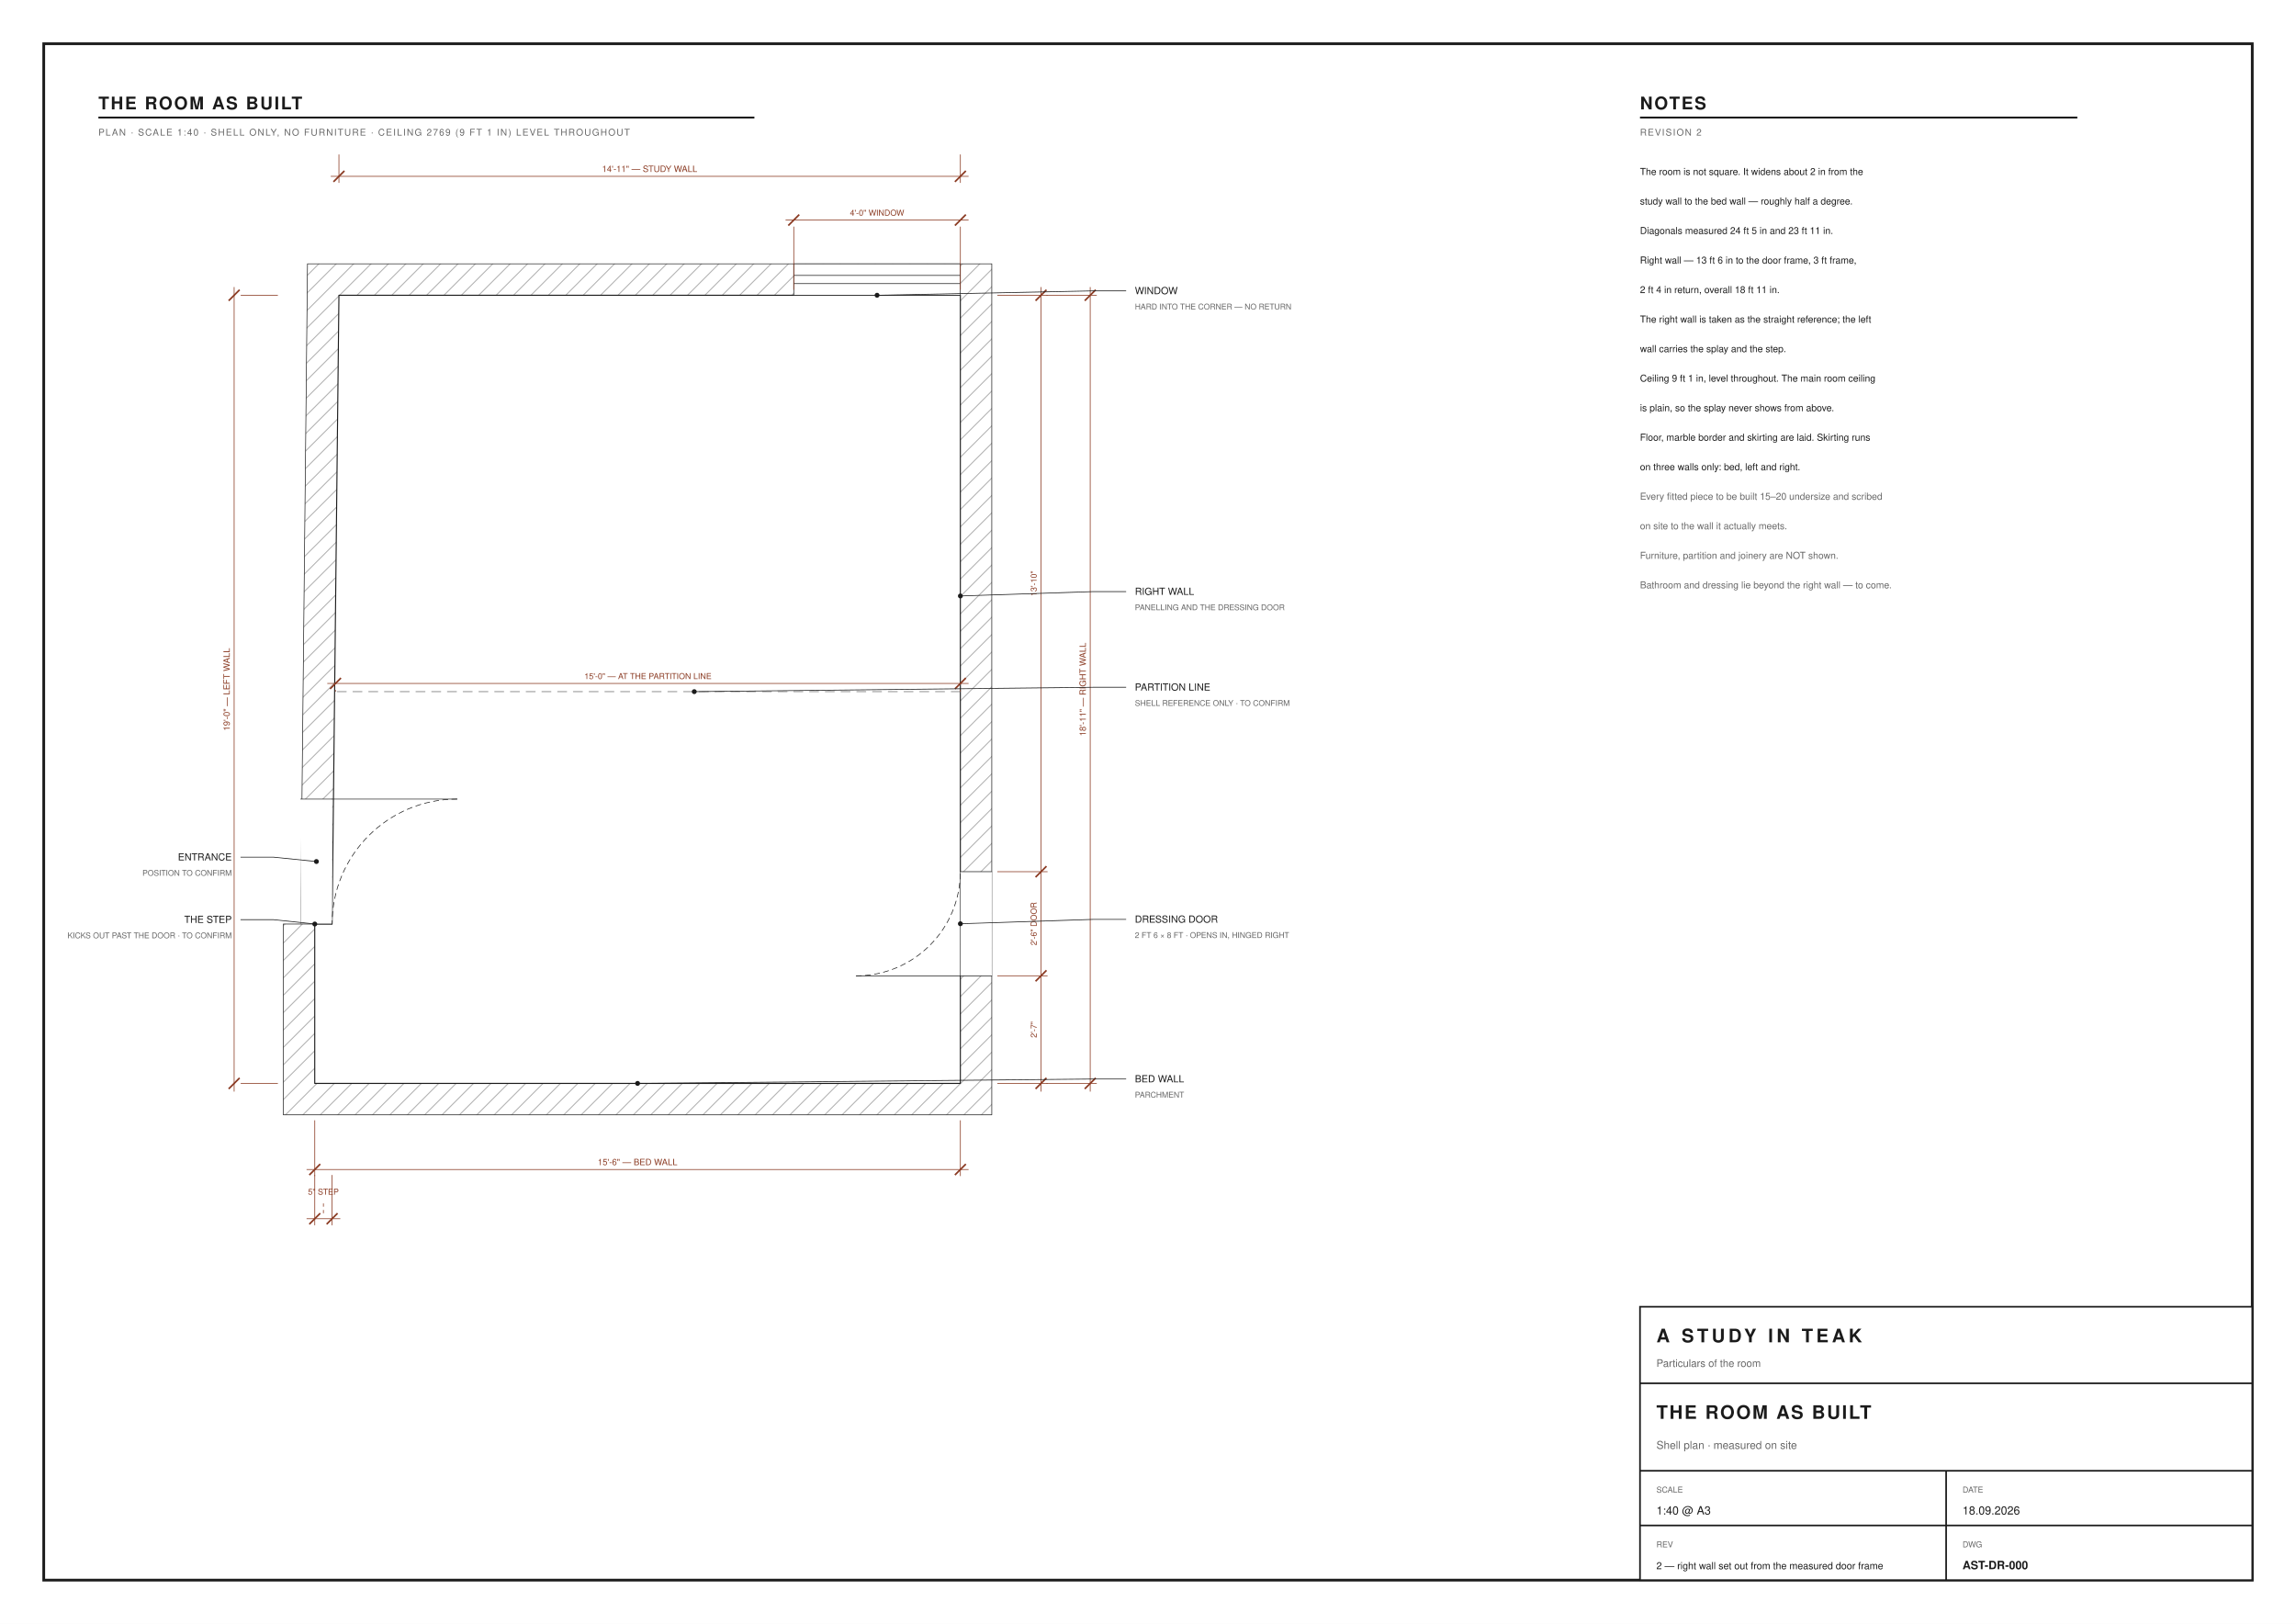
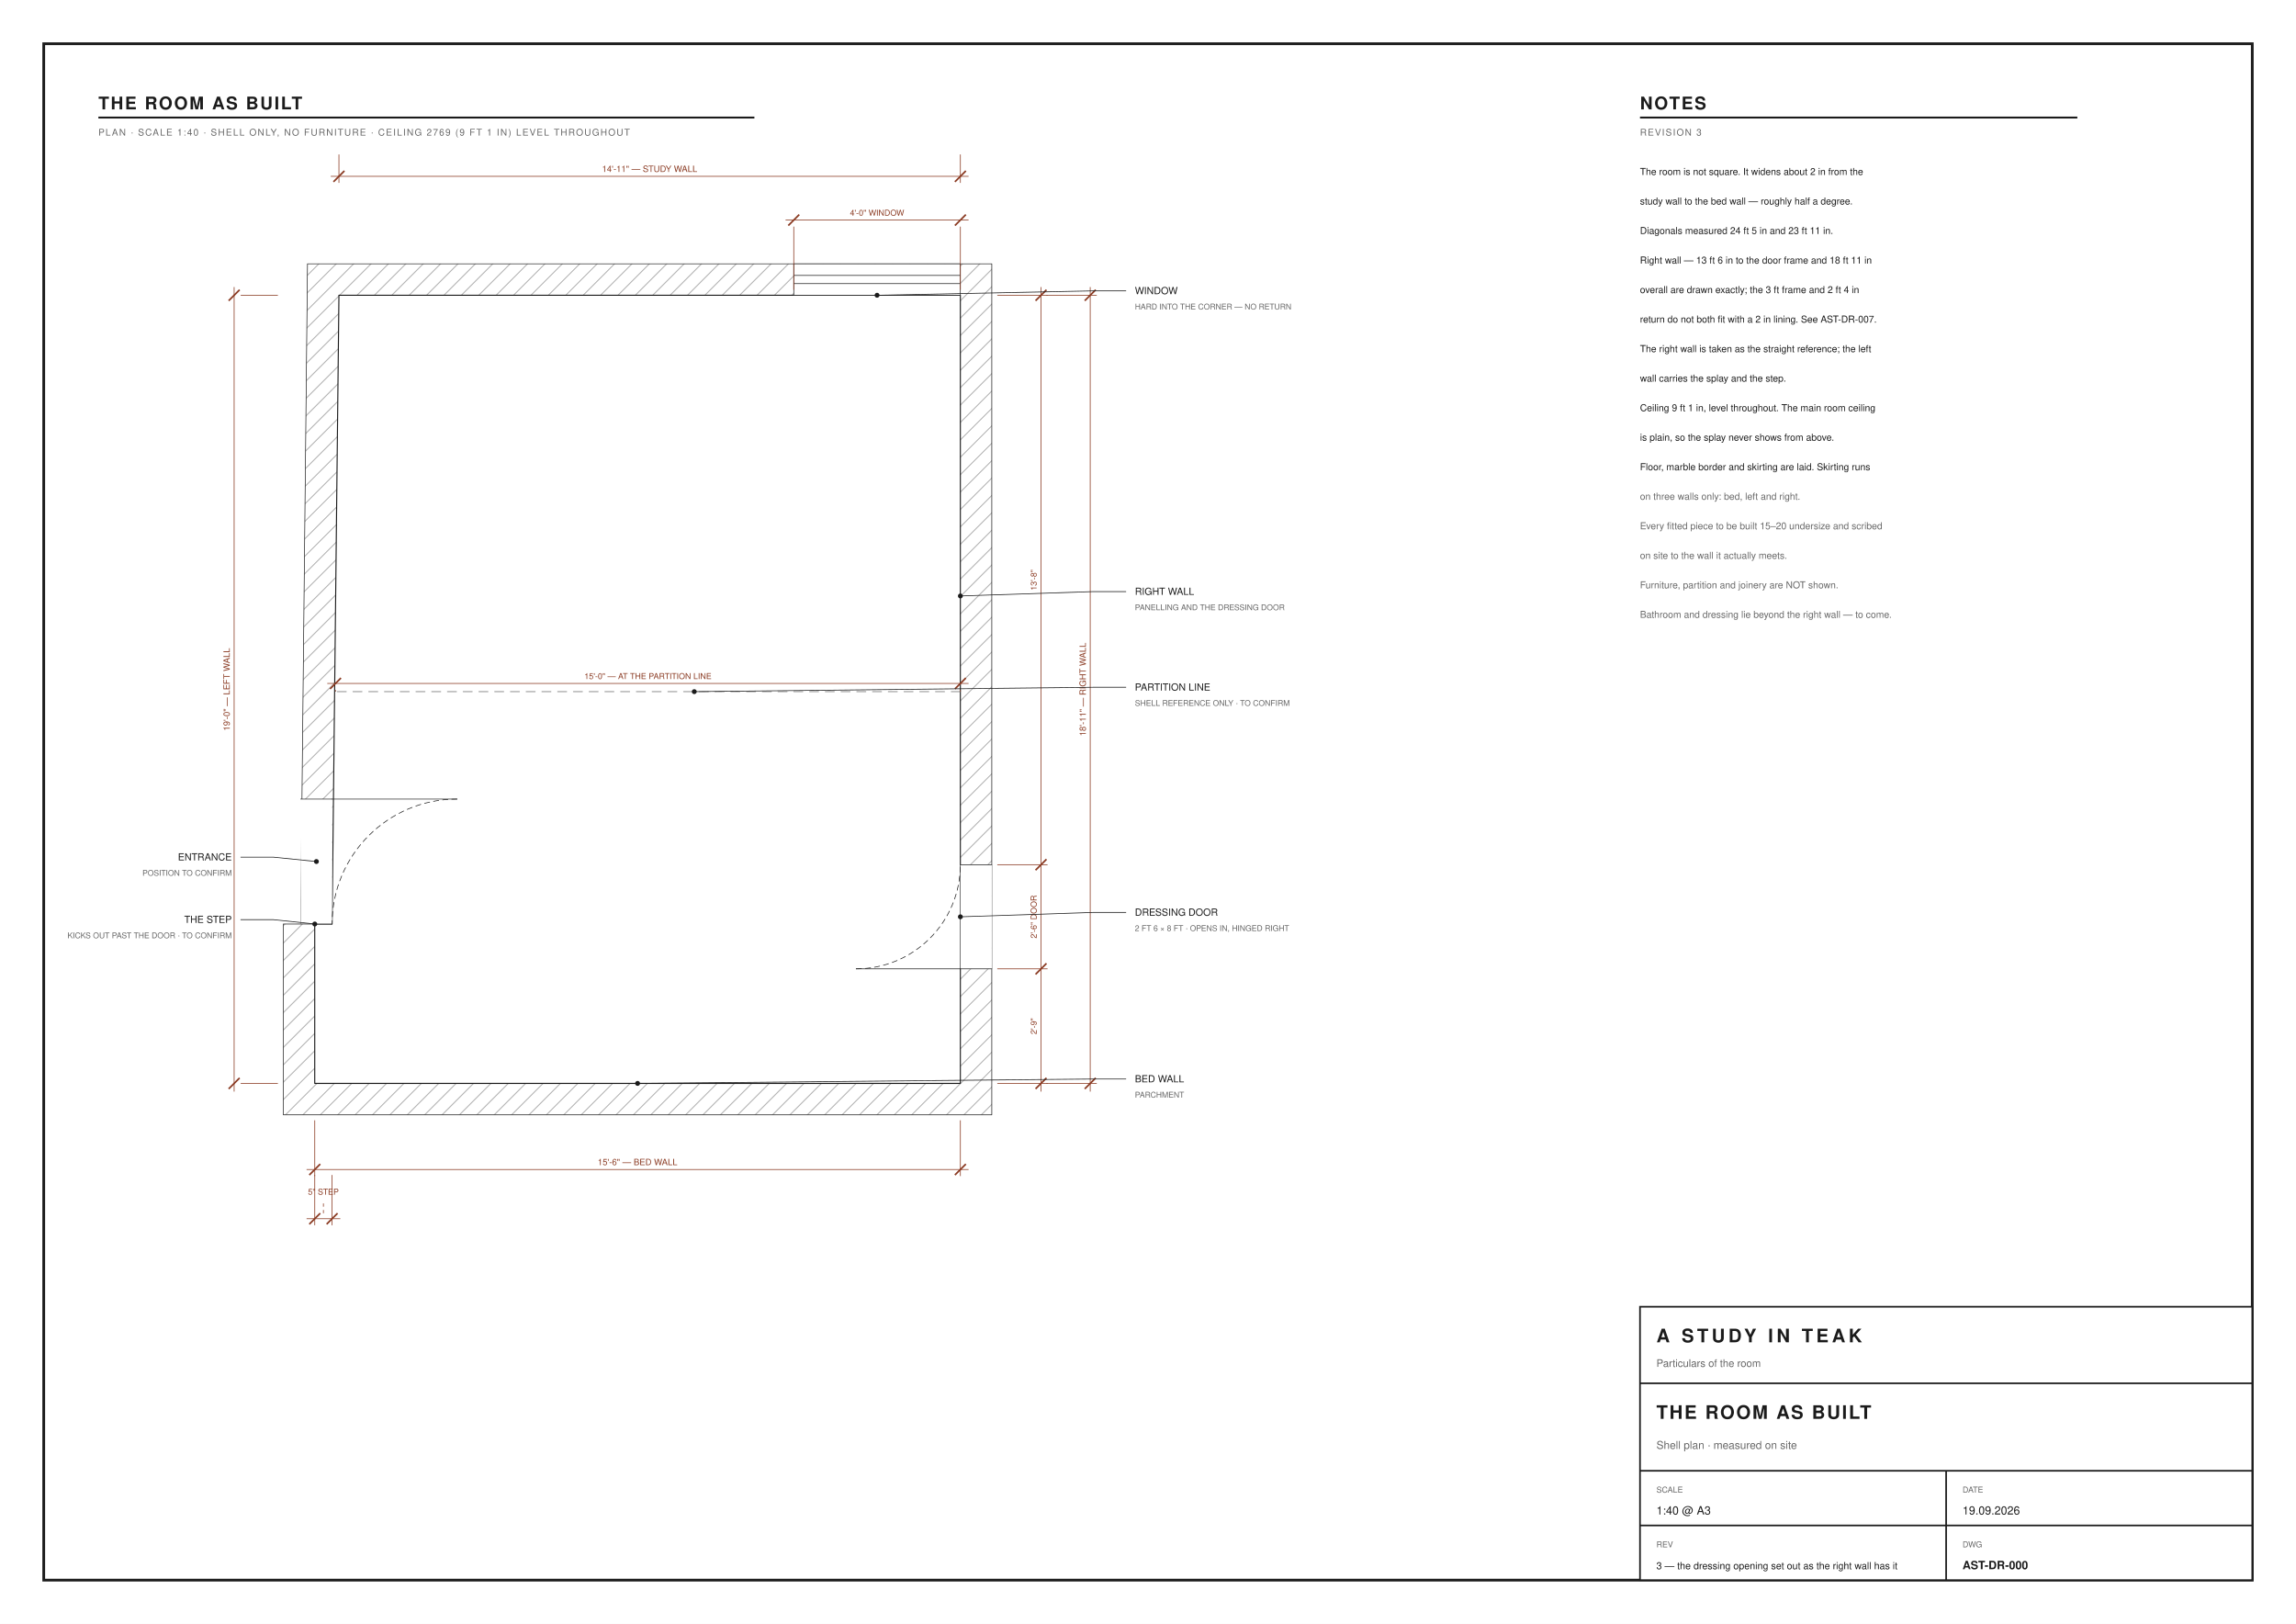
<svg xmlns="http://www.w3.org/2000/svg" viewBox="0 0 420 297" class="sheet">
  <style>.dk-mm{display:none}</style>
  <rect x="0" y="0" width="420" height="297" fill="#fff" />
  <rect x="8" y="8" width="404" height="281" fill="none" stroke="#1b1b1b" stroke-width="0.5" />
  <defs>
    <pattern id="hatchSH" patternUnits="userSpaceOnUse" width="90" height="90" patternTransform="rotate(45)">
      <line x1="0" y1="0" x2="0" y2="90" stroke="#9a9a9a" stroke-width="10" />
    </pattern>
  </defs>
  <text x="18" y="20" font-size="3.2" text-anchor="start" fill="#1b1b1b" font-weight="700" letter-spacing="0.3" font-family="Helvetica, Arial, sans-serif">THE ROOM AS BUILT</text>
  <line x1="18" y1="21.5" x2="138" y2="21.5" stroke="#1b1b1b" stroke-width="0.35" />
  <text x="18" y="24.8" font-size="1.7" text-anchor="start" fill="#666" font-weight="400" letter-spacing="0.2" font-family="Helvetica, Arial, sans-serif">PLAN · SCALE 1:40 · SHELL ONLY, NO FURNITURE · CEILING 2769 (9 FT 1 IN) LEVEL THROUGHOUT</text>
  <g transform="translate(62 54) scale(0.025)" stroke="#1b1b1b" stroke-width="12" fill="none" stroke-linejoin="round" stroke-linecap="round">
    <path d="M -230 -230 L 4777 -230 L 4777 5996 L -407 5996 L -407 4600 L -280 4600 Z M 0 0 L 4547 0 L 4547 5766 L -177 5766 L -177 4600 L -50 4600 Z" fill="url(#hatchSH)" fill-rule="evenodd" stroke="none" />
    <path d="M -230 -230 L 4777 -230 L 4777 5996 L -407 5996 L -407 4600 L -280 4600 Z" fill="none" stroke-width="4.8" />
    <path d="M 0 0 L 4547 0 L 4547 5766 L -177 5766 L -177 4600 L -50 4600 Z" fill="none" stroke-width="7.68" />
    <rect x="3328" y="-230" width="1219" height="230" fill="#fff" stroke="none" />
    <g stroke-width="4.8">
      <rect x="3328" y="-230" width="1219" height="230" fill="none" />
      <line x1="3328" y1="-145" x2="4547" y2="-145" />
      <line x1="3328" y1="-85" x2="4547" y2="-85" />
    </g>
-     <rect x="4547" y="4217" width="230" height="762" fill="#fff" stroke="none" />
+     <rect x="4547" y="4166" width="230" height="762" fill="#fff" stroke="none" />
    <g stroke-width="4.8">
-       <line x1="4547" y1="4217" x2="4777" y2="4217" />
-       <line x1="4547" y1="4979" x2="4777" y2="4979" />
-       <line x1="4547" y1="4979" x2="3785" y2="4979" />
-       <path d="M 3785 4979 A 762 762 0 0 0 4547 4217" fill="none" stroke-dasharray="38.4 28.8" />
+       <line x1="4547" y1="4166" x2="4777" y2="4166" />
+       <line x1="4547" y1="4928" x2="4777" y2="4928" />
+       <line x1="4547" y1="4928" x2="3785" y2="4928" />
+       <path d="M 3785 4928 A 762 762 0 0 0 4547 4166" fill="none" stroke-dasharray="38.4 28.8" />
    </g>
    <rect x="-280" y="3686" width="230" height="914" fill="#fff" stroke="none" />
    <g stroke-width="4.8">
      <line x1="-280" y1="3686" x2="-50" y2="3686" />
      <line x1="-280" y1="4600" x2="-50" y2="4600" />
      <line x1="-50" y1="3686" x2="864" y2="3686" />
      <path d="M 864 3686 A 914 914 0 0 0 -50 4600" fill="none" stroke-dasharray="38.4 28.8" />
    </g>
    <line x1="4547" y1="2900" x2="-25.15" y2="2900" stroke="#666" stroke-width="4.8" stroke-dasharray="67.2 48" />
  </g>
  <g class="dk-dim">
    <g stroke="#8a3a22" stroke-width="0.13">
      <line x1="143.7" y1="40.25" x2="177.18" y2="40.25" />
      <line x1="145.2" y1="53" x2="145.2" y2="41.45" />
      <line x1="144.2" y1="41.25" x2="146.2" y2="39.25" stroke-width="0.3" />
      <line x1="175.68" y1="53" x2="175.68" y2="41.45" />
      <line x1="174.68" y1="41.25" x2="176.68" y2="39.25" stroke-width="0.3" />
    </g>
    <text x="160.44" y="39.45" font-size="1.5" text-anchor="middle" fill="#8a3a22" font-weight="400" letter-spacing="0" font-family="Helvetica, Arial, sans-serif" class="dk-mm">1219 (4 FT) WINDOW</text>
    <text x="160.44" y="39.45" font-size="1.5" text-anchor="middle" fill="#8a3a22" font-weight="400" letter-spacing="0" font-family="Helvetica, Arial, sans-serif" class="dk-in">4'-0" WINDOW</text>
  </g>
  <g class="dk-dim">
    <g stroke="#8a3a22" stroke-width="0.13">
      <line x1="60.5" y1="32.25" x2="177.18" y2="32.25" />
      <line x1="62" y1="28.25" x2="62" y2="33.45" />
      <line x1="61" y1="33.25" x2="63" y2="31.25" stroke-width="0.3" />
      <line x1="175.68" y1="28.25" x2="175.68" y2="33.45" />
      <line x1="174.68" y1="33.25" x2="176.68" y2="31.25" stroke-width="0.3" />
    </g>
    <text x="118.84" y="31.45" font-size="1.6" text-anchor="middle" fill="#8a3a22" font-weight="400" letter-spacing="0" font-family="Helvetica, Arial, sans-serif" class="dk-mm">4547 — STUDY WALL</text>
    <text x="118.84" y="31.45" font-size="1.6" text-anchor="middle" fill="#8a3a22" font-weight="400" letter-spacing="0" font-family="Helvetica, Arial, sans-serif" class="dk-in">14'-11" — STUDY WALL</text>
  </g>
  <g class="dk-dim">
    <g stroke="#8a3a22" stroke-width="0.13">
      <line x1="56.08" y1="213.9" x2="177.18" y2="213.9" />
      <line x1="57.58" y1="204.9" x2="57.58" y2="215.1" />
      <line x1="56.58" y1="214.9" x2="58.58" y2="212.9" stroke-width="0.3" />
      <line x1="175.68" y1="204.9" x2="175.68" y2="215.1" />
      <line x1="174.68" y1="214.9" x2="176.68" y2="212.9" stroke-width="0.3" />
    </g>
    <text x="116.63" y="213.1" font-size="1.6" text-anchor="middle" fill="#8a3a22" font-weight="400" letter-spacing="0" font-family="Helvetica, Arial, sans-serif" class="dk-mm">4724 — BED WALL</text>
    <text x="116.63" y="213.1" font-size="1.6" text-anchor="middle" fill="#8a3a22" font-weight="400" letter-spacing="0" font-family="Helvetica, Arial, sans-serif" class="dk-in">15'-6" — BED WALL</text>
  </g>
  <g class="dk-dim">
    <g stroke="#8a3a22" stroke-width="0.13">
      <line x1="56.08" y1="222.9" x2="62.25" y2="222.9" />
      <line x1="57.58" y1="214.9" x2="57.58" y2="224.1" />
      <line x1="56.58" y1="223.9" x2="58.58" y2="221.9" stroke-width="0.3" />
      <line x1="60.75" y1="214.9" x2="60.75" y2="224.1" />
      <line x1="59.75" y1="223.9" x2="61.75" y2="221.9" stroke-width="0.3" />
      <line x1="59.16" y1="221.9" x2="59.16" y2="219.9" stroke-dasharray="0.6 0.6" />
    </g>
    <text x="59.16" y="218.5" font-size="1.5" text-anchor="middle" fill="#8a3a22" font-weight="400" letter-spacing="0" font-family="Helvetica, Arial, sans-serif" class="dk-mm">127 STEP</text>
    <text x="59.16" y="218.5" font-size="1.5" text-anchor="middle" fill="#8a3a22" font-weight="400" letter-spacing="0" font-family="Helvetica, Arial, sans-serif" class="dk-in">5" STEP</text>
  </g>
  <g class="dk-dim">
    <g stroke="#8a3a22" stroke-width="0.13">
      <line x1="190.43" y1="52.5" x2="190.43" y2="199.65" />
      <line x1="182.43" y1="54" x2="191.63" y2="54" />
      <line x1="189.43" y1="55" x2="191.43" y2="53" stroke-width="0.3" />
-       <line x1="182.43" y1="159.43" x2="191.63" y2="159.43" />
-       <line x1="189.43" y1="160.43" x2="191.43" y2="158.43" stroke-width="0.3" />
-       <line x1="182.43" y1="178.47" x2="191.63" y2="178.47" />
-       <line x1="189.43" y1="179.47" x2="191.43" y2="177.47" stroke-width="0.3" />
+       <line x1="182.43" y1="158.15" x2="191.63" y2="158.15" />
+       <line x1="189.43" y1="159.15" x2="191.43" y2="157.15" stroke-width="0.3" />
+       <line x1="182.43" y1="177.2" x2="191.63" y2="177.2" />
+       <line x1="189.43" y1="178.2" x2="191.43" y2="176.2" stroke-width="0.3" />
      <line x1="182.43" y1="198.15" x2="191.63" y2="198.15" />
      <line x1="189.43" y1="199.15" x2="191.43" y2="197.15" stroke-width="0.3" />
    </g>
-     <text x="189.63" y="106.72" font-size="1.5" text-anchor="middle" fill="#8a3a22" font-weight="400" letter-spacing="0" font-family="Helvetica, Arial, sans-serif" class="dk-mm" transform="rotate(-90 189.63 106.72)">4217</text>
-     <text x="189.63" y="106.72" font-size="1.5" text-anchor="middle" fill="#8a3a22" font-weight="400" letter-spacing="0" font-family="Helvetica, Arial, sans-serif" class="dk-in" transform="rotate(-90 189.63 106.72)">13'-10"</text>
-     <text x="189.63" y="168.95" font-size="1.5" text-anchor="middle" fill="#8a3a22" font-weight="400" letter-spacing="0" font-family="Helvetica, Arial, sans-serif" class="dk-mm" transform="rotate(-90 189.63 168.95)">762 DOOR</text>
-     <text x="189.63" y="168.95" font-size="1.5" text-anchor="middle" fill="#8a3a22" font-weight="400" letter-spacing="0" font-family="Helvetica, Arial, sans-serif" class="dk-in" transform="rotate(-90 189.63 168.95)">2'-6" DOOR</text>
-     <text x="189.63" y="188.31" font-size="1.5" text-anchor="middle" fill="#8a3a22" font-weight="400" letter-spacing="0" font-family="Helvetica, Arial, sans-serif" class="dk-mm" transform="rotate(-90 189.63 188.31)">787</text>
-     <text x="189.63" y="188.31" font-size="1.5" text-anchor="middle" fill="#8a3a22" font-weight="400" letter-spacing="0" font-family="Helvetica, Arial, sans-serif" class="dk-in" transform="rotate(-90 189.63 188.31)">2'-7"</text>
+     <text x="189.63" y="106.08" font-size="1.5" text-anchor="middle" fill="#8a3a22" font-weight="400" letter-spacing="0" font-family="Helvetica, Arial, sans-serif" class="dk-mm" transform="rotate(-90 189.63 106.08)">4166</text>
+     <text x="189.63" y="106.08" font-size="1.5" text-anchor="middle" fill="#8a3a22" font-weight="400" letter-spacing="0" font-family="Helvetica, Arial, sans-serif" class="dk-in" transform="rotate(-90 189.63 106.08)">13'-8"</text>
+     <text x="189.63" y="167.68" font-size="1.5" text-anchor="middle" fill="#8a3a22" font-weight="400" letter-spacing="0" font-family="Helvetica, Arial, sans-serif" class="dk-mm" transform="rotate(-90 189.63 167.68)">762 DOOR</text>
+     <text x="189.63" y="167.68" font-size="1.5" text-anchor="middle" fill="#8a3a22" font-weight="400" letter-spacing="0" font-family="Helvetica, Arial, sans-serif" class="dk-in" transform="rotate(-90 189.63 167.68)">2'-6" DOOR</text>
+     <text x="189.63" y="187.68" font-size="1.5" text-anchor="middle" fill="#8a3a22" font-weight="400" letter-spacing="0" font-family="Helvetica, Arial, sans-serif" class="dk-mm" transform="rotate(-90 189.63 187.68)">838</text>
+     <text x="189.63" y="187.68" font-size="1.5" text-anchor="middle" fill="#8a3a22" font-weight="400" letter-spacing="0" font-family="Helvetica, Arial, sans-serif" class="dk-in" transform="rotate(-90 189.63 187.68)">2'-9"</text>
  </g>
  <g class="dk-dim">
    <g stroke="#8a3a22" stroke-width="0.13">
      <line x1="199.43" y1="52.5" x2="199.43" y2="199.65" />
      <line x1="191.43" y1="54" x2="200.63" y2="54" />
      <line x1="198.43" y1="55" x2="200.43" y2="53" stroke-width="0.3" />
      <line x1="191.43" y1="198.15" x2="200.63" y2="198.15" />
      <line x1="198.43" y1="199.15" x2="200.43" y2="197.15" stroke-width="0.3" />
    </g>
    <text x="198.63" y="126.08" font-size="1.6" text-anchor="middle" fill="#8a3a22" font-weight="400" letter-spacing="0" font-family="Helvetica, Arial, sans-serif" class="dk-mm" transform="rotate(-90 198.63 126.08)">5766 — RIGHT WALL</text>
    <text x="198.63" y="126.08" font-size="1.6" text-anchor="middle" fill="#8a3a22" font-weight="400" letter-spacing="0" font-family="Helvetica, Arial, sans-serif" class="dk-in" transform="rotate(-90 198.63 126.08)">18'-11" — RIGHT WALL</text>
  </g>
  <g class="dk-dim">
    <g stroke="#8a3a22" stroke-width="0.13">
      <line x1="42.83" y1="52.5" x2="42.83" y2="199.65" />
      <line x1="50.83" y1="54" x2="44.03" y2="54" />
      <line x1="41.83" y1="55" x2="43.83" y2="53" stroke-width="0.3" />
      <line x1="50.83" y1="198.15" x2="44.03" y2="198.15" />
      <line x1="41.83" y1="199.15" x2="43.83" y2="197.15" stroke-width="0.3" />
    </g>
    <text x="42.03" y="126.08" font-size="1.6" text-anchor="middle" fill="#8a3a22" font-weight="400" letter-spacing="0" font-family="Helvetica, Arial, sans-serif" class="dk-mm" transform="rotate(-90 42.03 126.08)">5791 — LEFT WALL</text>
    <text x="42.03" y="126.08" font-size="1.6" text-anchor="middle" fill="#8a3a22" font-weight="400" letter-spacing="0" font-family="Helvetica, Arial, sans-serif" class="dk-in" transform="rotate(-90 42.03 126.08)">19'-0" — LEFT WALL</text>
  </g>
  <g class="dk-dim">
    <g stroke="#8a3a22" stroke-width="0.13">
      <line x1="59.87" y1="125" x2="177.18" y2="125" />
      <line x1="61.37" y1="126.5" x2="61.37" y2="126.2" />
      <line x1="60.37" y1="126" x2="62.37" y2="124" stroke-width="0.3" />
      <line x1="175.68" y1="126.5" x2="175.68" y2="126.2" />
      <line x1="174.68" y1="126" x2="176.68" y2="124" stroke-width="0.3" />
    </g>
    <text x="118.53" y="124.2" font-size="1.5" text-anchor="middle" fill="#8a3a22" font-weight="400" letter-spacing="0" font-family="Helvetica, Arial, sans-serif" class="dk-mm">4572 — AT THE PARTITION LINE</text>
    <text x="118.53" y="124.2" font-size="1.5" text-anchor="middle" fill="#8a3a22" font-weight="400" letter-spacing="0" font-family="Helvetica, Arial, sans-serif" class="dk-in">15'-0" — AT THE PARTITION LINE</text>
  </g>
  <g stroke="#1b1b1b" stroke-width="0.13" fill="none">
    <path d="M 160.44 54 L 200 53.2 L 206 53.2" />
  </g>
  <circle cx="160.44" cy="54" r="0.45" fill="#1b1b1b" />
  <text x="207.6" y="53.8" font-size="1.8" text-anchor="start" fill="#1b1b1b" font-weight="400" letter-spacing="0" font-family="Helvetica, Arial, sans-serif">WINDOW</text>
  <text x="207.6" y="56.6" font-size="1.45" text-anchor="start" fill="#666" font-weight="400" letter-spacing="0" font-family="Helvetica, Arial, sans-serif">HARD INTO THE CORNER — NO RETURN</text>
  <g stroke="#1b1b1b" stroke-width="0.13" fill="none">
    <path d="M 175.68 109 L 200 108.2 L 206 108.2" />
  </g>
  <circle cx="175.68" cy="109" r="0.45" fill="#1b1b1b" />
  <text x="207.6" y="108.8" font-size="1.8" text-anchor="start" fill="#1b1b1b" font-weight="400" letter-spacing="0" font-family="Helvetica, Arial, sans-serif">RIGHT WALL</text>
  <text x="207.6" y="111.6" font-size="1.45" text-anchor="start" fill="#666" font-weight="400" letter-spacing="0" font-family="Helvetica, Arial, sans-serif">PANELLING AND THE DRESSING DOOR</text>
  <g stroke="#1b1b1b" stroke-width="0.13" fill="none">
    <path d="M 127 126.5 L 200 125.7 L 206 125.7" />
  </g>
  <circle cx="127" cy="126.5" r="0.45" fill="#1b1b1b" />
  <text x="207.6" y="126.3" font-size="1.8" text-anchor="start" fill="#1b1b1b" font-weight="400" letter-spacing="0" font-family="Helvetica, Arial, sans-serif">PARTITION LINE</text>
  <text x="207.6" y="129.1" font-size="1.45" text-anchor="start" fill="#666" font-weight="400" letter-spacing="0" font-family="Helvetica, Arial, sans-serif">SHELL REFERENCE ONLY · TO CONFIRM</text>
  <g stroke="#1b1b1b" stroke-width="0.13" fill="none">
-     <path d="M 175.68 168.95 L 200 168.15 L 206 168.15" />
-   </g>
-   <circle cx="175.68" cy="168.95" r="0.45" fill="#1b1b1b" />
-   <text x="207.6" y="168.75" font-size="1.8" text-anchor="start" fill="#1b1b1b" font-weight="400" letter-spacing="0" font-family="Helvetica, Arial, sans-serif">DRESSING DOOR</text>
-   <text x="207.6" y="171.55" font-size="1.45" text-anchor="start" fill="#666" font-weight="400" letter-spacing="0" font-family="Helvetica, Arial, sans-serif">2 FT 6 × 8 FT · OPENS IN, HINGED RIGHT</text>
+     <path d="M 175.68 167.68 L 200 166.88 L 206 166.88" />
+   </g>
+   <circle cx="175.68" cy="167.68" r="0.45" fill="#1b1b1b" />
+   <text x="207.6" y="167.48" font-size="1.8" text-anchor="start" fill="#1b1b1b" font-weight="400" letter-spacing="0" font-family="Helvetica, Arial, sans-serif">DRESSING DOOR</text>
+   <text x="207.6" y="170.28" font-size="1.45" text-anchor="start" fill="#666" font-weight="400" letter-spacing="0" font-family="Helvetica, Arial, sans-serif">2 FT 6 × 8 FT · OPENS IN, HINGED RIGHT</text>
  <g stroke="#1b1b1b" stroke-width="0.13" fill="none">
    <path d="M 116.63 198.15 L 200 197.35 L 206 197.35" />
  </g>
  <circle cx="116.63" cy="198.15" r="0.45" fill="#1b1b1b" />
  <text x="207.6" y="197.95" font-size="1.8" text-anchor="start" fill="#1b1b1b" font-weight="400" letter-spacing="0" font-family="Helvetica, Arial, sans-serif">BED WALL</text>
  <text x="207.6" y="200.75" font-size="1.45" text-anchor="start" fill="#666" font-weight="400" letter-spacing="0" font-family="Helvetica, Arial, sans-serif">PARCHMENT</text>
  <g stroke="#1b1b1b" stroke-width="0.13" fill="none">
    <path d="M 57.88 157.57 L 50 156.77 L 44 156.77" />
  </g>
  <circle cx="57.88" cy="157.57" r="0.45" fill="#1b1b1b" />
  <text x="42.4" y="157.37" font-size="1.8" text-anchor="end" fill="#1b1b1b" font-weight="400" letter-spacing="0" font-family="Helvetica, Arial, sans-serif">ENTRANCE</text>
  <text x="42.4" y="160.17" font-size="1.45" text-anchor="end" fill="#666" font-weight="400" letter-spacing="0" font-family="Helvetica, Arial, sans-serif">POSITION TO CONFIRM</text>
  <g stroke="#1b1b1b" stroke-width="0.13" fill="none">
    <path d="M 57.58 169 L 50 168.2 L 44 168.2" />
  </g>
  <circle cx="57.58" cy="169" r="0.45" fill="#1b1b1b" />
  <text x="42.4" y="168.8" font-size="1.8" text-anchor="end" fill="#1b1b1b" font-weight="400" letter-spacing="0" font-family="Helvetica, Arial, sans-serif">THE STEP</text>
  <text x="42.4" y="171.6" font-size="1.45" text-anchor="end" fill="#666" font-weight="400" letter-spacing="0" font-family="Helvetica, Arial, sans-serif">KICKS OUT PAST THE DOOR · TO CONFIRM</text>
  <text x="300" y="20" font-size="3.2" text-anchor="start" fill="#1b1b1b" font-weight="700" letter-spacing="0.3" font-family="Helvetica, Arial, sans-serif">NOTES</text>
  <line x1="300" y1="21.5" x2="380" y2="21.5" stroke="#1b1b1b" stroke-width="0.35" />
-   <text x="300" y="24.8" font-size="1.7" text-anchor="start" fill="#666" font-weight="400" letter-spacing="0.2" font-family="Helvetica, Arial, sans-serif">REVISION 2</text>
+   <text x="300" y="24.8" font-size="1.7" text-anchor="start" fill="#666" font-weight="400" letter-spacing="0.2" font-family="Helvetica, Arial, sans-serif">REVISION 3</text>
  <text x="300" y="32" font-size="1.75" text-anchor="start" fill="#1b1b1b" font-weight="400" letter-spacing="0" font-family="Helvetica, Arial, sans-serif">The room is not square. It widens about 2 in from the</text>
  <text x="300" y="37.4" font-size="1.75" text-anchor="start" fill="#1b1b1b" font-weight="400" letter-spacing="0" font-family="Helvetica, Arial, sans-serif">   study wall to the bed wall — roughly half a degree.</text>
  <text x="300" y="42.8" font-size="1.75" text-anchor="start" fill="#1b1b1b" font-weight="400" letter-spacing="0" font-family="Helvetica, Arial, sans-serif">Diagonals measured 24 ft 5 in and 23 ft 11 in.</text>
-   <text x="300" y="48.2" font-size="1.75" text-anchor="start" fill="#1b1b1b" font-weight="400" letter-spacing="0" font-family="Helvetica, Arial, sans-serif">Right wall — 13 ft 6 in to the door frame, 3 ft frame,</text>
-   <text x="300" y="53.6" font-size="1.75" text-anchor="start" fill="#1b1b1b" font-weight="400" letter-spacing="0" font-family="Helvetica, Arial, sans-serif">   2 ft 4 in return, overall 18 ft 11 in.</text>
-   <text x="300" y="59" font-size="1.75" text-anchor="start" fill="#1b1b1b" font-weight="400" letter-spacing="0" font-family="Helvetica, Arial, sans-serif">The right wall is taken as the straight reference; the left</text>
-   <text x="300" y="64.4" font-size="1.75" text-anchor="start" fill="#1b1b1b" font-weight="400" letter-spacing="0" font-family="Helvetica, Arial, sans-serif">   wall carries the splay and the step.</text>
-   <text x="300" y="69.8" font-size="1.75" text-anchor="start" fill="#1b1b1b" font-weight="400" letter-spacing="0" font-family="Helvetica, Arial, sans-serif">Ceiling 9 ft 1 in, level throughout. The main room ceiling</text>
-   <text x="300" y="75.2" font-size="1.75" text-anchor="start" fill="#1b1b1b" font-weight="400" letter-spacing="0" font-family="Helvetica, Arial, sans-serif">   is plain, so the splay never shows from above.</text>
-   <text x="300" y="80.6" font-size="1.75" text-anchor="start" fill="#1b1b1b" font-weight="400" letter-spacing="0" font-family="Helvetica, Arial, sans-serif">Floor, marble border and skirting are laid. Skirting runs</text>
-   <text x="300" y="86" font-size="1.75" text-anchor="start" fill="#1b1b1b" font-weight="400" letter-spacing="0" font-family="Helvetica, Arial, sans-serif">   on three walls only: bed, left and right.</text>
-   <text x="300" y="91.4" font-size="1.75" text-anchor="start" fill="#666" font-weight="400" letter-spacing="0" font-family="Helvetica, Arial, sans-serif">Every fitted piece to be built 15–20 undersize and scribed</text>
-   <text x="300" y="96.8" font-size="1.75" text-anchor="start" fill="#666" font-weight="400" letter-spacing="0" font-family="Helvetica, Arial, sans-serif">   on site to the wall it actually meets.</text>
-   <text x="300" y="102.2" font-size="1.75" text-anchor="start" fill="#666" font-weight="400" letter-spacing="0" font-family="Helvetica, Arial, sans-serif">Furniture, partition and joinery are NOT shown.</text>
-   <text x="300" y="107.6" font-size="1.75" text-anchor="start" fill="#666" font-weight="400" letter-spacing="0" font-family="Helvetica, Arial, sans-serif">Bathroom and dressing lie beyond the right wall — to come.</text>
+   <text x="300" y="48.2" font-size="1.75" text-anchor="start" fill="#1b1b1b" font-weight="400" letter-spacing="0" font-family="Helvetica, Arial, sans-serif">Right wall — 13 ft 6 in to the door frame and 18 ft 11 in</text>
+   <text x="300" y="53.6" font-size="1.75" text-anchor="start" fill="#1b1b1b" font-weight="400" letter-spacing="0" font-family="Helvetica, Arial, sans-serif">   overall are drawn exactly; the 3 ft frame and 2 ft 4 in</text>
+   <text x="300" y="59" font-size="1.75" text-anchor="start" fill="#1b1b1b" font-weight="400" letter-spacing="0" font-family="Helvetica, Arial, sans-serif">   return do not both fit with a 2 in lining. See AST-DR-007.</text>
+   <text x="300" y="64.4" font-size="1.75" text-anchor="start" fill="#1b1b1b" font-weight="400" letter-spacing="0" font-family="Helvetica, Arial, sans-serif">The right wall is taken as the straight reference; the left</text>
+   <text x="300" y="69.8" font-size="1.75" text-anchor="start" fill="#1b1b1b" font-weight="400" letter-spacing="0" font-family="Helvetica, Arial, sans-serif">   wall carries the splay and the step.</text>
+   <text x="300" y="75.2" font-size="1.75" text-anchor="start" fill="#1b1b1b" font-weight="400" letter-spacing="0" font-family="Helvetica, Arial, sans-serif">Ceiling 9 ft 1 in, level throughout. The main room ceiling</text>
+   <text x="300" y="80.6" font-size="1.75" text-anchor="start" fill="#1b1b1b" font-weight="400" letter-spacing="0" font-family="Helvetica, Arial, sans-serif">   is plain, so the splay never shows from above.</text>
+   <text x="300" y="86" font-size="1.75" text-anchor="start" fill="#1b1b1b" font-weight="400" letter-spacing="0" font-family="Helvetica, Arial, sans-serif">Floor, marble border and skirting are laid. Skirting runs</text>
+   <text x="300" y="91.4" font-size="1.75" text-anchor="start" fill="#666" font-weight="400" letter-spacing="0" font-family="Helvetica, Arial, sans-serif">   on three walls only: bed, left and right.</text>
+   <text x="300" y="96.8" font-size="1.75" text-anchor="start" fill="#666" font-weight="400" letter-spacing="0" font-family="Helvetica, Arial, sans-serif">Every fitted piece to be built 15–20 undersize and scribed</text>
+   <text x="300" y="102.2" font-size="1.75" text-anchor="start" fill="#666" font-weight="400" letter-spacing="0" font-family="Helvetica, Arial, sans-serif">   on site to the wall it actually meets.</text>
+   <text x="300" y="107.6" font-size="1.75" text-anchor="start" fill="#666" font-weight="400" letter-spacing="0" font-family="Helvetica, Arial, sans-serif">Furniture, partition and joinery are NOT shown.</text>
+   <text x="300" y="113" font-size="1.75" text-anchor="start" fill="#666" font-weight="400" letter-spacing="0" font-family="Helvetica, Arial, sans-serif">Bathroom and dressing lie beyond the right wall — to come.</text>
  <g data-tb="1">
    <g stroke="#1b1b1b" stroke-width="0.3" fill="none">
      <rect x="300" y="239" width="112" height="50" fill="#fff" />
      <line x1="300" y1="253" x2="412" y2="253" />
      <line x1="300" y1="269" x2="412" y2="269" />
      <line x1="300" y1="279" x2="412" y2="279" />
      <line x1="356" y1="269" x2="356" y2="289" />
    </g>
    <text x="303" y="245.5" font-size="3.4" text-anchor="start" fill="#1b1b1b" font-weight="700" letter-spacing="0.6" font-family="Helvetica, Arial, sans-serif">A STUDY IN TEAK</text>
    <text x="303" y="250" font-size="1.9" text-anchor="start" fill="#666" font-weight="400" letter-spacing="0" font-family="Helvetica, Arial, sans-serif">Particulars of the room</text>
    <text x="303" y="259.5" font-size="3.4" text-anchor="start" fill="#1b1b1b" font-weight="700" letter-spacing="0.3" font-family="Helvetica, Arial, sans-serif">THE ROOM AS BUILT</text>
    <text x="303" y="265" font-size="2" text-anchor="start" fill="#666" font-weight="400" letter-spacing="0" font-family="Helvetica, Arial, sans-serif">Shell plan · measured on site</text>
    <text x="303" y="273" font-size="1.5" text-anchor="start" fill="#666" font-weight="400" letter-spacing="0" font-family="Helvetica, Arial, sans-serif">SCALE</text>
    <text x="303" y="277" font-size="2.1" text-anchor="start" fill="#1b1b1b" font-weight="400" letter-spacing="0" font-family="Helvetica, Arial, sans-serif">1:40 @ A3</text>
    <text x="359" y="273" font-size="1.5" text-anchor="start" fill="#666" font-weight="400" letter-spacing="0" font-family="Helvetica, Arial, sans-serif">DATE</text>
-     <text x="359" y="277" font-size="2.1" text-anchor="start" fill="#1b1b1b" font-weight="400" letter-spacing="0" font-family="Helvetica, Arial, sans-serif">18.09.2026</text>
+     <text x="359" y="277" font-size="2.1" text-anchor="start" fill="#1b1b1b" font-weight="400" letter-spacing="0" font-family="Helvetica, Arial, sans-serif">19.09.2026</text>
    <text x="303" y="283" font-size="1.5" text-anchor="start" fill="#666" font-weight="400" letter-spacing="0" font-family="Helvetica, Arial, sans-serif">REV</text>
-     <text x="303" y="287" font-size="1.8" text-anchor="start" fill="#1b1b1b" font-weight="400" letter-spacing="0" font-family="Helvetica, Arial, sans-serif">2 — right wall set out from the measured door frame</text>
+     <text x="303" y="287" font-size="1.8" text-anchor="start" fill="#1b1b1b" font-weight="400" letter-spacing="0" font-family="Helvetica, Arial, sans-serif">3 — the dressing opening set out as the right wall has it</text>
    <text x="359" y="283" font-size="1.5" text-anchor="start" fill="#666" font-weight="400" letter-spacing="0" font-family="Helvetica, Arial, sans-serif">DWG</text>
    <text x="359" y="287" font-size="2.1" text-anchor="start" fill="#1b1b1b" font-weight="700" letter-spacing="0" font-family="Helvetica, Arial, sans-serif">AST-DR-000</text>
  </g>
</svg>
